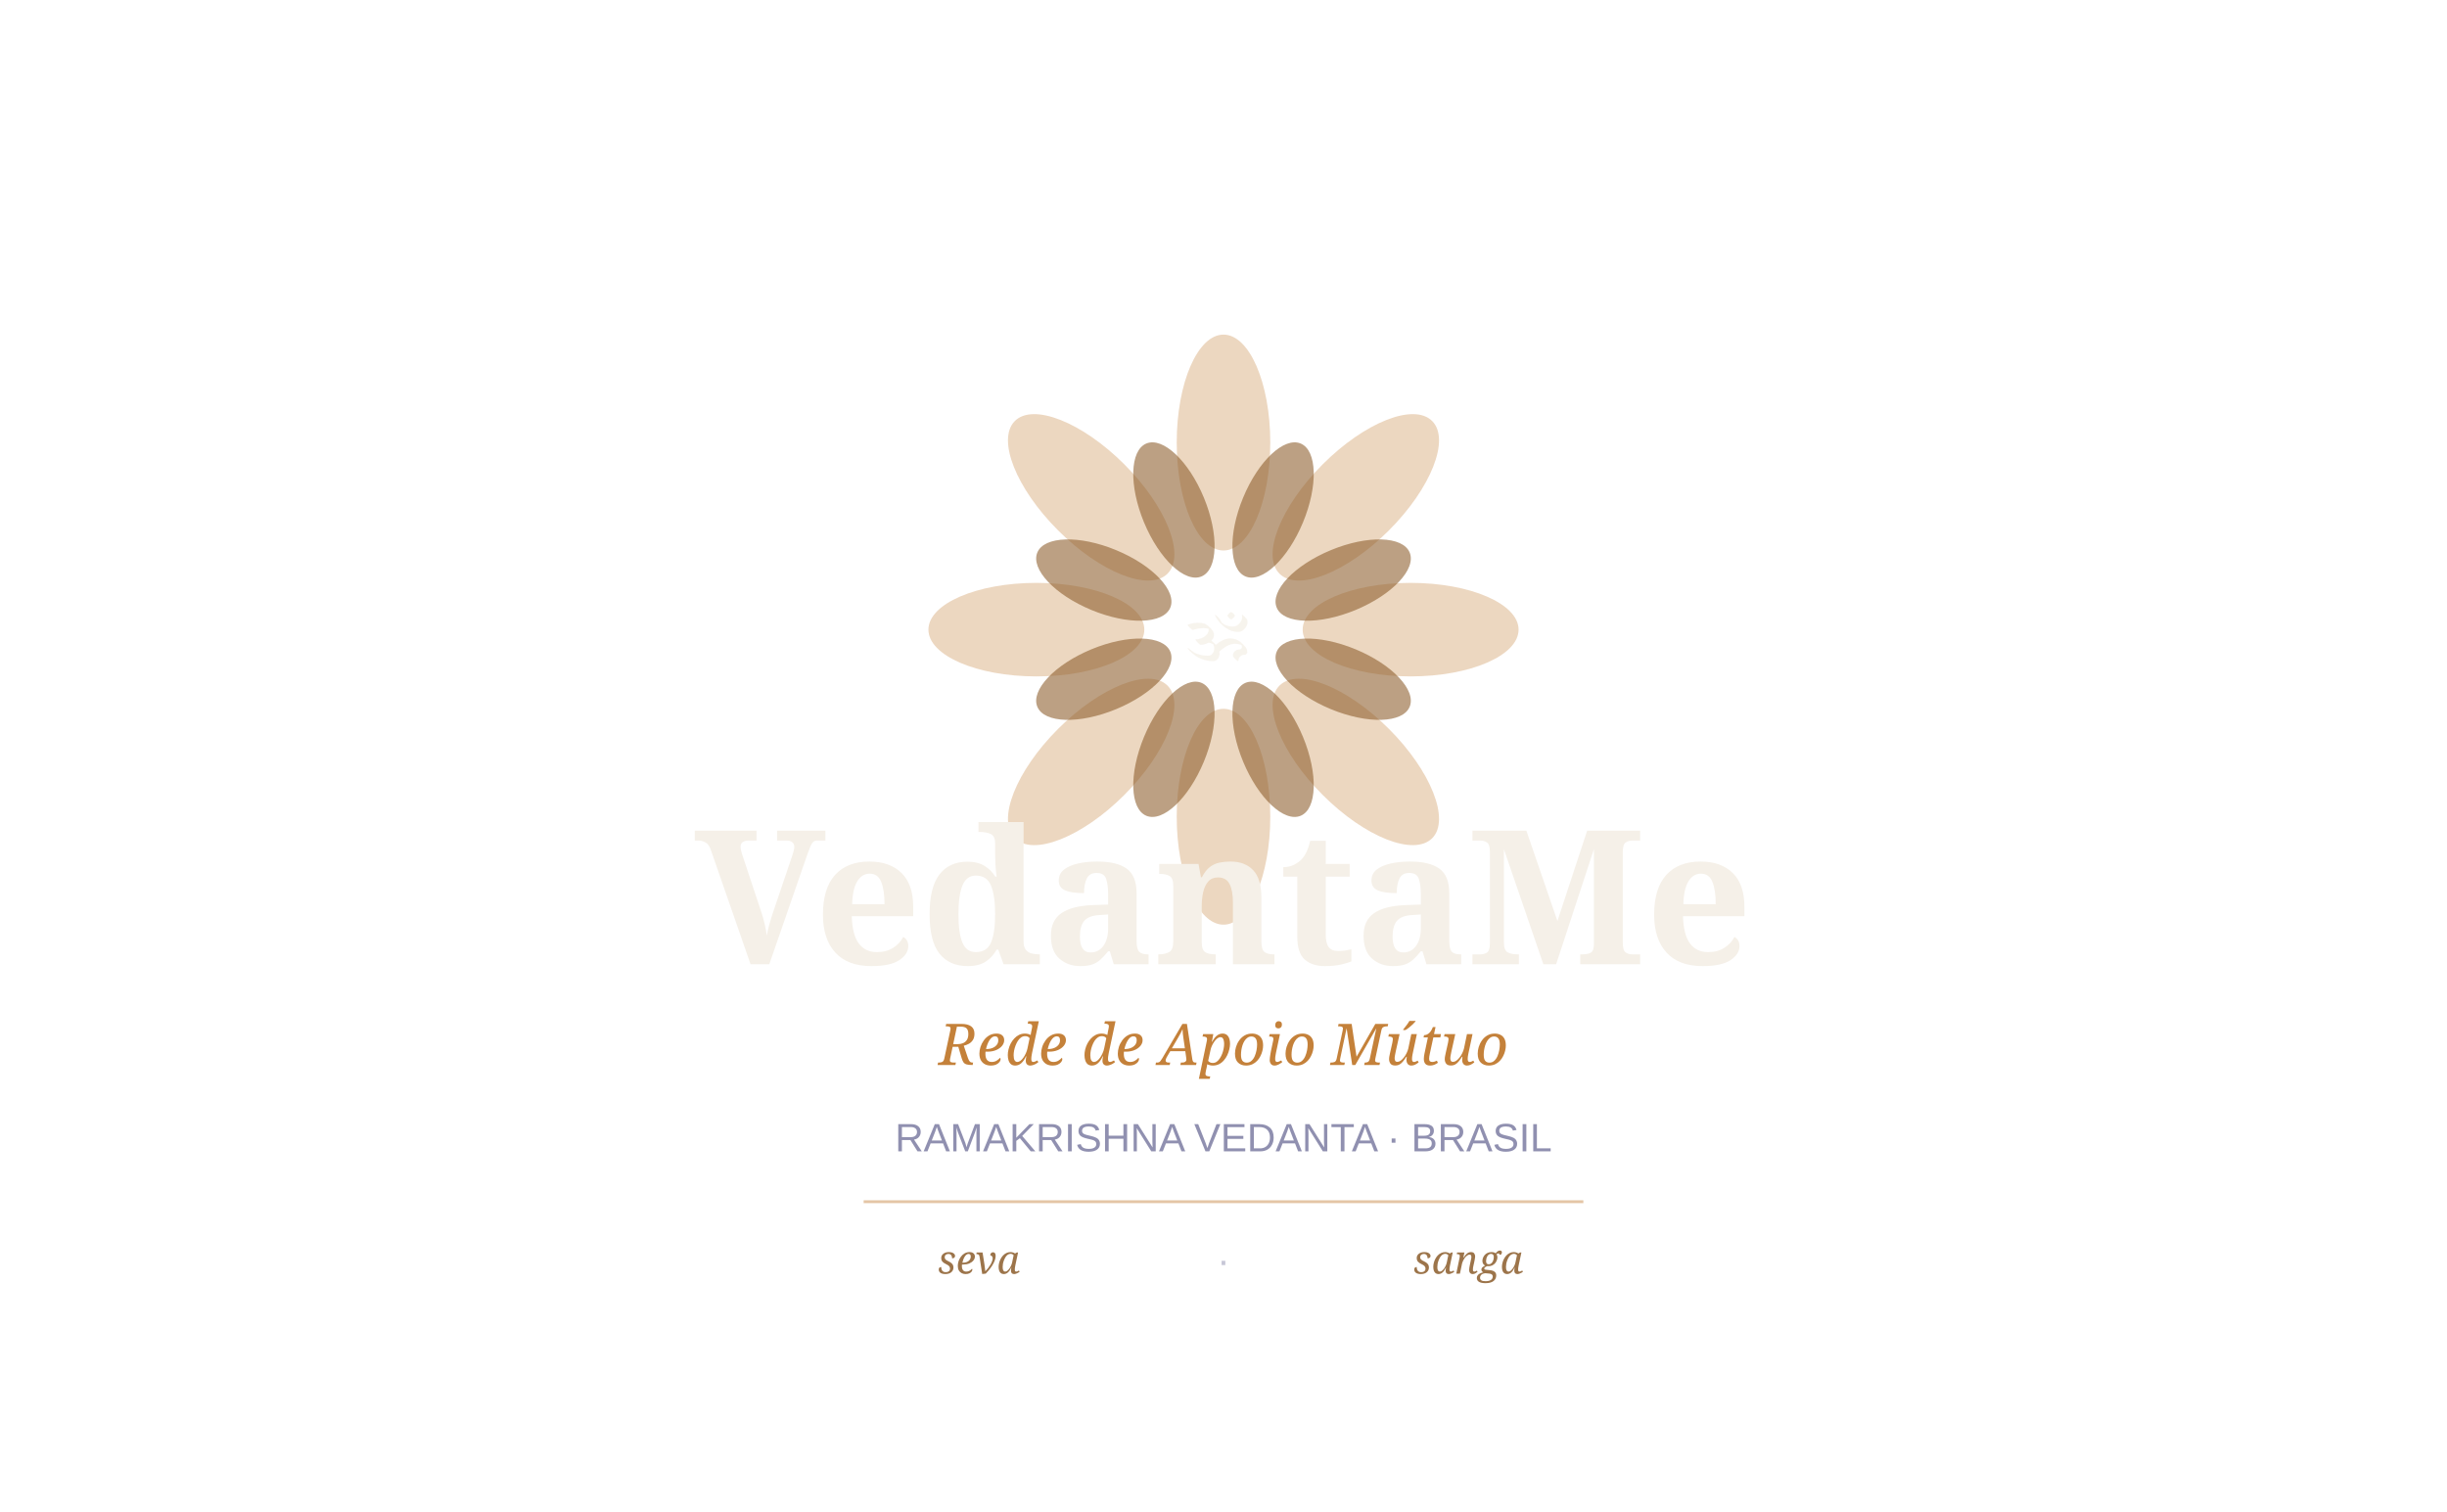
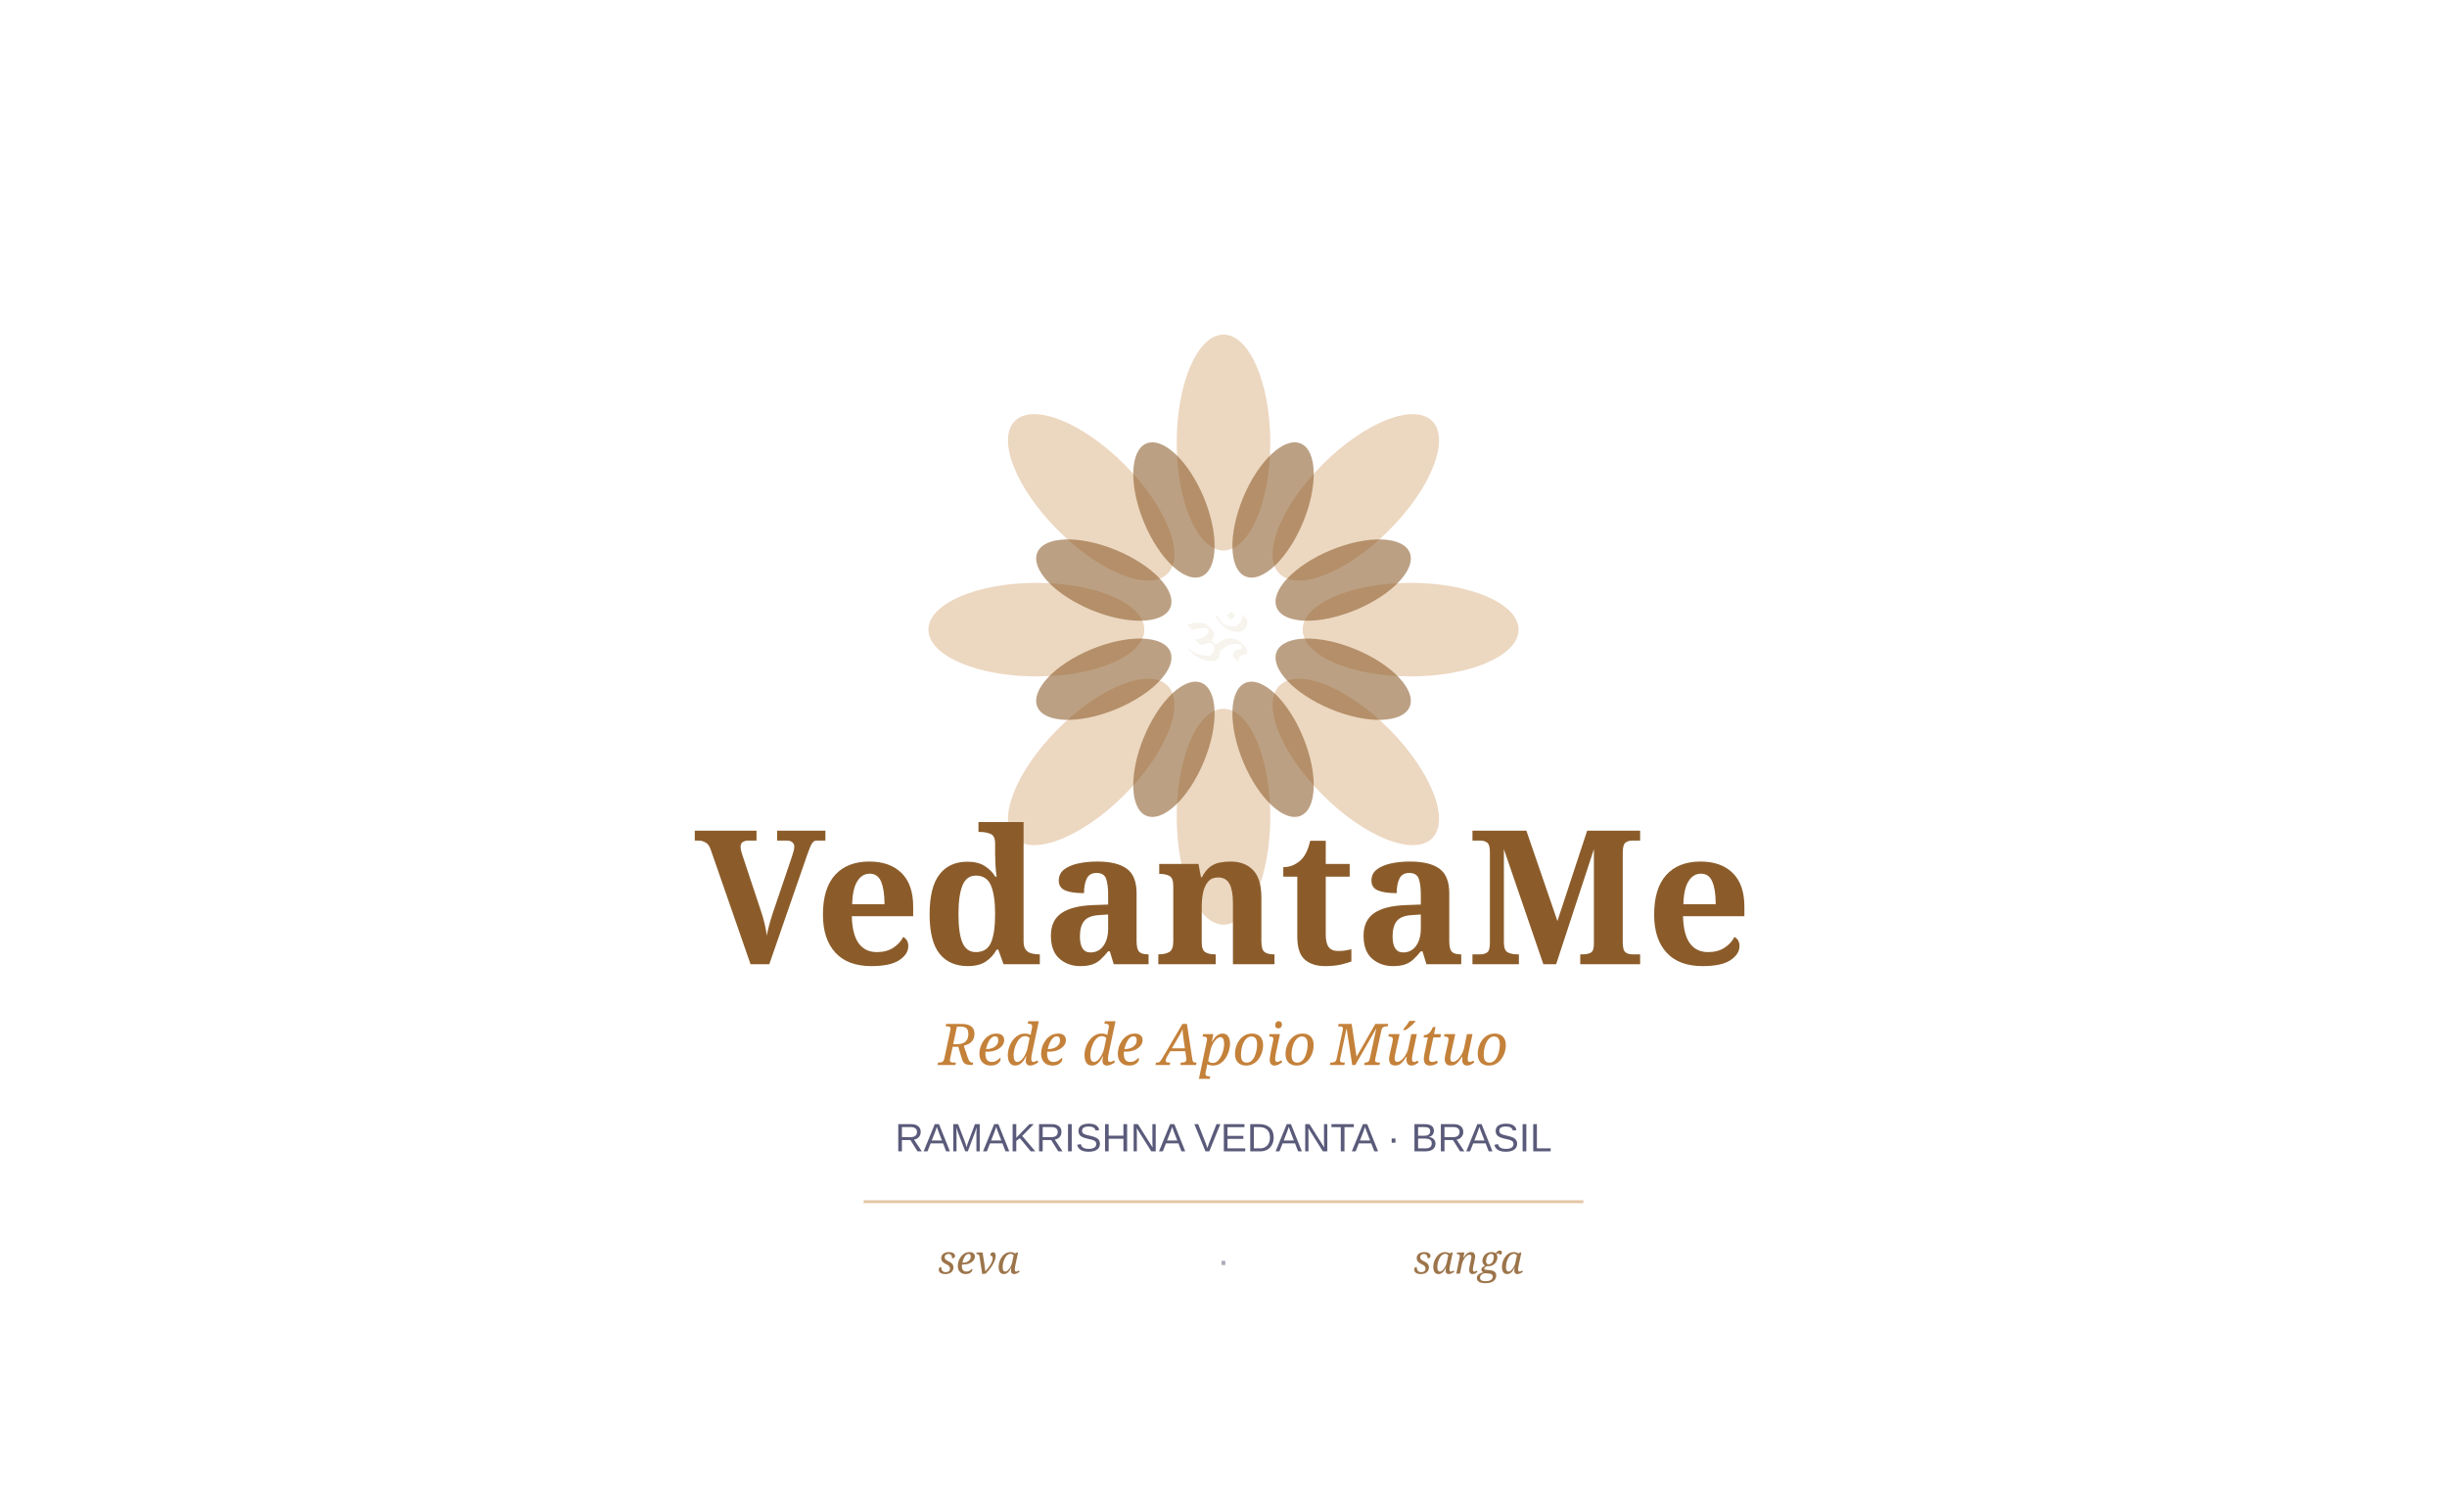
<svg xmlns="http://www.w3.org/2000/svg" viewBox="0 0 680 420" width="100%">
  <defs>
    
  </defs>
  <g style="fill:rgb(0, 0, 0);stroke:none;color:rgb(255, 255, 255);stroke-width:1px;stroke-linecap:butt;stroke-linejoin:miter;opacity:1;font-family:&quot;Anthropic Sans&quot;, -apple-system, BlinkMacSystemFont, &quot;Segoe UI&quot;, sans-serif;font-size:16px;font-weight:400;text-anchor:start;dominant-baseline:auto">
    <ellipse cx="340" cy="123" rx="13" ry="30" fill="#C4813A" opacity="0.32" transform="rotate(0   340 175)" style="fill:rgb(196, 129, 58);stroke:none;color:rgb(255, 255, 255);stroke-width:1px;stroke-linecap:butt;stroke-linejoin:miter;opacity:0.32;font-family:&quot;Anthropic Sans&quot;, -apple-system, BlinkMacSystemFont, &quot;Segoe UI&quot;, sans-serif;font-size:16px;font-weight:400;text-anchor:start;dominant-baseline:auto" />
    <ellipse cx="340" cy="123" rx="13" ry="30" fill="#C4813A" opacity="0.32" transform="rotate(45  340 175)" style="fill:rgb(196, 129, 58);stroke:none;color:rgb(255, 255, 255);stroke-width:1px;stroke-linecap:butt;stroke-linejoin:miter;opacity:0.32;font-family:&quot;Anthropic Sans&quot;, -apple-system, BlinkMacSystemFont, &quot;Segoe UI&quot;, sans-serif;font-size:16px;font-weight:400;text-anchor:start;dominant-baseline:auto" />
    <ellipse cx="340" cy="123" rx="13" ry="30" fill="#C4813A" opacity="0.32" transform="rotate(90  340 175)" style="fill:rgb(196, 129, 58);stroke:none;color:rgb(255, 255, 255);stroke-width:1px;stroke-linecap:butt;stroke-linejoin:miter;opacity:0.32;font-family:&quot;Anthropic Sans&quot;, -apple-system, BlinkMacSystemFont, &quot;Segoe UI&quot;, sans-serif;font-size:16px;font-weight:400;text-anchor:start;dominant-baseline:auto" />
    <ellipse cx="340" cy="123" rx="13" ry="30" fill="#C4813A" opacity="0.32" transform="rotate(135 340 175)" style="fill:rgb(196, 129, 58);stroke:none;color:rgb(255, 255, 255);stroke-width:1px;stroke-linecap:butt;stroke-linejoin:miter;opacity:0.32;font-family:&quot;Anthropic Sans&quot;, -apple-system, BlinkMacSystemFont, &quot;Segoe UI&quot;, sans-serif;font-size:16px;font-weight:400;text-anchor:start;dominant-baseline:auto" />
    <ellipse cx="340" cy="123" rx="13" ry="30" fill="#C4813A" opacity="0.32" transform="rotate(180 340 175)" style="fill:rgb(196, 129, 58);stroke:none;color:rgb(255, 255, 255);stroke-width:1px;stroke-linecap:butt;stroke-linejoin:miter;opacity:0.32;font-family:&quot;Anthropic Sans&quot;, -apple-system, BlinkMacSystemFont, &quot;Segoe UI&quot;, sans-serif;font-size:16px;font-weight:400;text-anchor:start;dominant-baseline:auto" />
    <ellipse cx="340" cy="123" rx="13" ry="30" fill="#C4813A" opacity="0.32" transform="rotate(225 340 175)" style="fill:rgb(196, 129, 58);stroke:none;color:rgb(255, 255, 255);stroke-width:1px;stroke-linecap:butt;stroke-linejoin:miter;opacity:0.32;font-family:&quot;Anthropic Sans&quot;, -apple-system, BlinkMacSystemFont, &quot;Segoe UI&quot;, sans-serif;font-size:16px;font-weight:400;text-anchor:start;dominant-baseline:auto" />
    <ellipse cx="340" cy="123" rx="13" ry="30" fill="#C4813A" opacity="0.32" transform="rotate(270 340 175)" style="fill:rgb(196, 129, 58);stroke:none;color:rgb(255, 255, 255);stroke-width:1px;stroke-linecap:butt;stroke-linejoin:miter;opacity:0.32;font-family:&quot;Anthropic Sans&quot;, -apple-system, BlinkMacSystemFont, &quot;Segoe UI&quot;, sans-serif;font-size:16px;font-weight:400;text-anchor:start;dominant-baseline:auto" />
    <ellipse cx="340" cy="123" rx="13" ry="30" fill="#C4813A" opacity="0.32" transform="rotate(315 340 175)" style="fill:rgb(196, 129, 58);stroke:none;color:rgb(255, 255, 255);stroke-width:1px;stroke-linecap:butt;stroke-linejoin:miter;opacity:0.32;font-family:&quot;Anthropic Sans&quot;, -apple-system, BlinkMacSystemFont, &quot;Segoe UI&quot;, sans-serif;font-size:16px;font-weight:400;text-anchor:start;dominant-baseline:auto" />
  </g>
  <g style="fill:rgb(0, 0, 0);stroke:none;color:rgb(255, 255, 255);stroke-width:1px;stroke-linecap:butt;stroke-linejoin:miter;opacity:1;font-family:&quot;Anthropic Sans&quot;, -apple-system, BlinkMacSystemFont, &quot;Segoe UI&quot;, sans-serif;font-size:16px;font-weight:400;text-anchor:start;dominant-baseline:auto">
    <ellipse cx="340" cy="139" rx="9" ry="20" fill="#8B5C2A" opacity="0.58" transform="rotate(22.5  340 175)" style="fill:rgb(139, 92, 42);stroke:none;color:rgb(255, 255, 255);stroke-width:1px;stroke-linecap:butt;stroke-linejoin:miter;opacity:0.58;font-family:&quot;Anthropic Sans&quot;, -apple-system, BlinkMacSystemFont, &quot;Segoe UI&quot;, sans-serif;font-size:16px;font-weight:400;text-anchor:start;dominant-baseline:auto" />
    <ellipse cx="340" cy="139" rx="9" ry="20" fill="#8B5C2A" opacity="0.58" transform="rotate(67.5  340 175)" style="fill:rgb(139, 92, 42);stroke:none;color:rgb(255, 255, 255);stroke-width:1px;stroke-linecap:butt;stroke-linejoin:miter;opacity:0.58;font-family:&quot;Anthropic Sans&quot;, -apple-system, BlinkMacSystemFont, &quot;Segoe UI&quot;, sans-serif;font-size:16px;font-weight:400;text-anchor:start;dominant-baseline:auto" />
    <ellipse cx="340" cy="139" rx="9" ry="20" fill="#8B5C2A" opacity="0.58" transform="rotate(112.5 340 175)" style="fill:rgb(139, 92, 42);stroke:none;color:rgb(255, 255, 255);stroke-width:1px;stroke-linecap:butt;stroke-linejoin:miter;opacity:0.58;font-family:&quot;Anthropic Sans&quot;, -apple-system, BlinkMacSystemFont, &quot;Segoe UI&quot;, sans-serif;font-size:16px;font-weight:400;text-anchor:start;dominant-baseline:auto" />
    <ellipse cx="340" cy="139" rx="9" ry="20" fill="#8B5C2A" opacity="0.58" transform="rotate(157.5 340 175)" style="fill:rgb(139, 92, 42);stroke:none;color:rgb(255, 255, 255);stroke-width:1px;stroke-linecap:butt;stroke-linejoin:miter;opacity:0.58;font-family:&quot;Anthropic Sans&quot;, -apple-system, BlinkMacSystemFont, &quot;Segoe UI&quot;, sans-serif;font-size:16px;font-weight:400;text-anchor:start;dominant-baseline:auto" />
    <ellipse cx="340" cy="139" rx="9" ry="20" fill="#8B5C2A" opacity="0.58" transform="rotate(202.5 340 175)" style="fill:rgb(139, 92, 42);stroke:none;color:rgb(255, 255, 255);stroke-width:1px;stroke-linecap:butt;stroke-linejoin:miter;opacity:0.58;font-family:&quot;Anthropic Sans&quot;, -apple-system, BlinkMacSystemFont, &quot;Segoe UI&quot;, sans-serif;font-size:16px;font-weight:400;text-anchor:start;dominant-baseline:auto" />
    <ellipse cx="340" cy="139" rx="9" ry="20" fill="#8B5C2A" opacity="0.58" transform="rotate(247.5 340 175)" style="fill:rgb(139, 92, 42);stroke:none;color:rgb(255, 255, 255);stroke-width:1px;stroke-linecap:butt;stroke-linejoin:miter;opacity:0.58;font-family:&quot;Anthropic Sans&quot;, -apple-system, BlinkMacSystemFont, &quot;Segoe UI&quot;, sans-serif;font-size:16px;font-weight:400;text-anchor:start;dominant-baseline:auto" />
    <ellipse cx="340" cy="139" rx="9" ry="20" fill="#8B5C2A" opacity="0.58" transform="rotate(292.5 340 175)" style="fill:rgb(139, 92, 42);stroke:none;color:rgb(255, 255, 255);stroke-width:1px;stroke-linecap:butt;stroke-linejoin:miter;opacity:0.58;font-family:&quot;Anthropic Sans&quot;, -apple-system, BlinkMacSystemFont, &quot;Segoe UI&quot;, sans-serif;font-size:16px;font-weight:400;text-anchor:start;dominant-baseline:auto" />
    <ellipse cx="340" cy="139" rx="9" ry="20" fill="#8B5C2A" opacity="0.58" transform="rotate(337.5 340 175)" style="fill:rgb(139, 92, 42);stroke:none;color:rgb(255, 255, 255);stroke-width:1px;stroke-linecap:butt;stroke-linejoin:miter;opacity:0.58;font-family:&quot;Anthropic Sans&quot;, -apple-system, BlinkMacSystemFont, &quot;Segoe UI&quot;, sans-serif;font-size:16px;font-weight:400;text-anchor:start;dominant-baseline:auto" />
  </g>
  <g style="fill:rgb(0, 0, 0);stroke:none;color:rgb(255, 255, 255);stroke-width:1px;stroke-linecap:butt;stroke-linejoin:miter;opacity:0.899;font-family:&quot;Anthropic Sans&quot;, -apple-system, BlinkMacSystemFont, &quot;Segoe UI&quot;, sans-serif;font-size:16px;font-weight:400;text-anchor:start;dominant-baseline:auto">
-     <text x="340" y="183" text-anchor="middle" font-family="Georgia, 'Times New Roman', serif" font-size="19" font-weight="400" fill="#1A1A2E" opacity="0.82" style="fill:rgb(245, 240, 232);stroke:none;color:rgb(255, 255, 255);stroke-width:1px;stroke-linecap:butt;stroke-linejoin:miter;opacity:0.82;font-family:Georgia, &quot;Times New Roman&quot;, serif;font-size:19px;font-weight:400;text-anchor:middle;dominant-baseline:auto">ॐ</text>
+     <text x="340" y="183" text-anchor="middle" font-family="Georgia, 'Times New Roman', serif" font-size="19" font-weight="400" fill="#8B5C2A" opacity="0.82" style="fill:rgb(245, 240, 232);stroke:none;color:rgb(255, 255, 255);stroke-width:1px;stroke-linecap:butt;stroke-linejoin:miter;opacity:0.82;font-family:Georgia, &quot;Times New Roman&quot;, serif;font-size:19px;font-weight:400;text-anchor:middle;dominant-baseline:auto">ॐ</text>
  </g>
-   <text x="340" y="268" text-anchor="middle" style="fill:rgb(245, 240, 232);stroke:none;color:rgb(255, 255, 255);stroke-width:1px;stroke-linecap:butt;stroke-linejoin:miter;opacity:1;font-family:Georgia, serif;font-size:52px;font-weight:700;text-anchor:middle;dominant-baseline:auto">VedantaMe</text>
+   <text x="340" y="268" text-anchor="middle" style="fill:#8B5C2A;stroke:none;font-family:Georgia,serif;font-size:52px;font-weight:700;text-anchor:middle;">VedantaMe</text>
  <text x="340" y="296" text-anchor="middle" style="fill:rgb(196, 129, 58);stroke:none;color:rgb(255, 255, 255);stroke-width:1px;stroke-linecap:butt;stroke-linejoin:miter;opacity:1;font-family:Georgia, serif;font-size:16px;font-weight:400;font-style:italic;text-anchor:middle;dominant-baseline:auto">Rede de Apoio Mútuo</text>
-   <text x="340" y="320" text-anchor="middle" style="fill:rgb(144, 144, 176);stroke:none;color:rgb(255, 255, 255);stroke-width:1px;stroke-linecap:butt;stroke-linejoin:miter;opacity:1;font-family:Arial, sans-serif;font-size:11px;font-weight:400;text-anchor:middle;dominant-baseline:auto">RAMAKRISHNA VEDANTA · BRASIL</text>
+   <text x="340" y="320" text-anchor="middle" style="fill:#5A5A7A;stroke:none;font-family:Arial,sans-serif;font-size:11px;text-anchor:middle;">RAMAKRISHNA VEDANTA · BRASIL</text>
  <line x1="240" y1="334" x2="440" y2="334" stroke="#C4813A" stroke-width="0.8" opacity="0.45" style="fill:rgb(0, 0, 0);stroke:rgb(196, 129, 58);color:rgb(255, 255, 255);stroke-width:0.8px;stroke-linecap:butt;stroke-linejoin:miter;opacity:0.45;font-family:&quot;Anthropic Sans&quot;, -apple-system, BlinkMacSystemFont, &quot;Segoe UI&quot;, sans-serif;font-size:16px;font-weight:400;text-anchor:start;dominant-baseline:auto" />
  <text x="272" y="354" text-anchor="middle" style="fill:rgb(139, 92, 42);stroke:none;color:rgb(255, 255, 255);stroke-width:1px;stroke-linecap:butt;stroke-linejoin:miter;opacity:0.85;font-family:Georgia, serif;font-size:11px;font-weight:400;font-style:italic;text-anchor:middle;dominant-baseline:auto">seva</text>
-   <text x="340" y="354" text-anchor="middle" opacity="0.5" style="fill:rgb(144, 144, 176);stroke:none;color:rgb(255, 255, 255);stroke-width:1px;stroke-linecap:butt;stroke-linejoin:miter;opacity:0.5;font-family:Arial, sans-serif;font-size:11px;font-weight:400;text-anchor:middle;dominant-baseline:auto">·</text>
+   <text x="340" y="354" text-anchor="middle" opacity="0.5" style="fill:#5A5A7A;stroke:none;opacity:0.5;font-family:Arial,sans-serif;font-size:11px;text-anchor:middle;">·</text>
  <text x="408" y="354" text-anchor="middle" style="fill:rgb(139, 92, 42);stroke:none;color:rgb(255, 255, 255);stroke-width:1px;stroke-linecap:butt;stroke-linejoin:miter;opacity:0.85;font-family:Georgia, serif;font-size:11px;font-weight:400;font-style:italic;text-anchor:middle;dominant-baseline:auto">sanga</text>
</svg>
